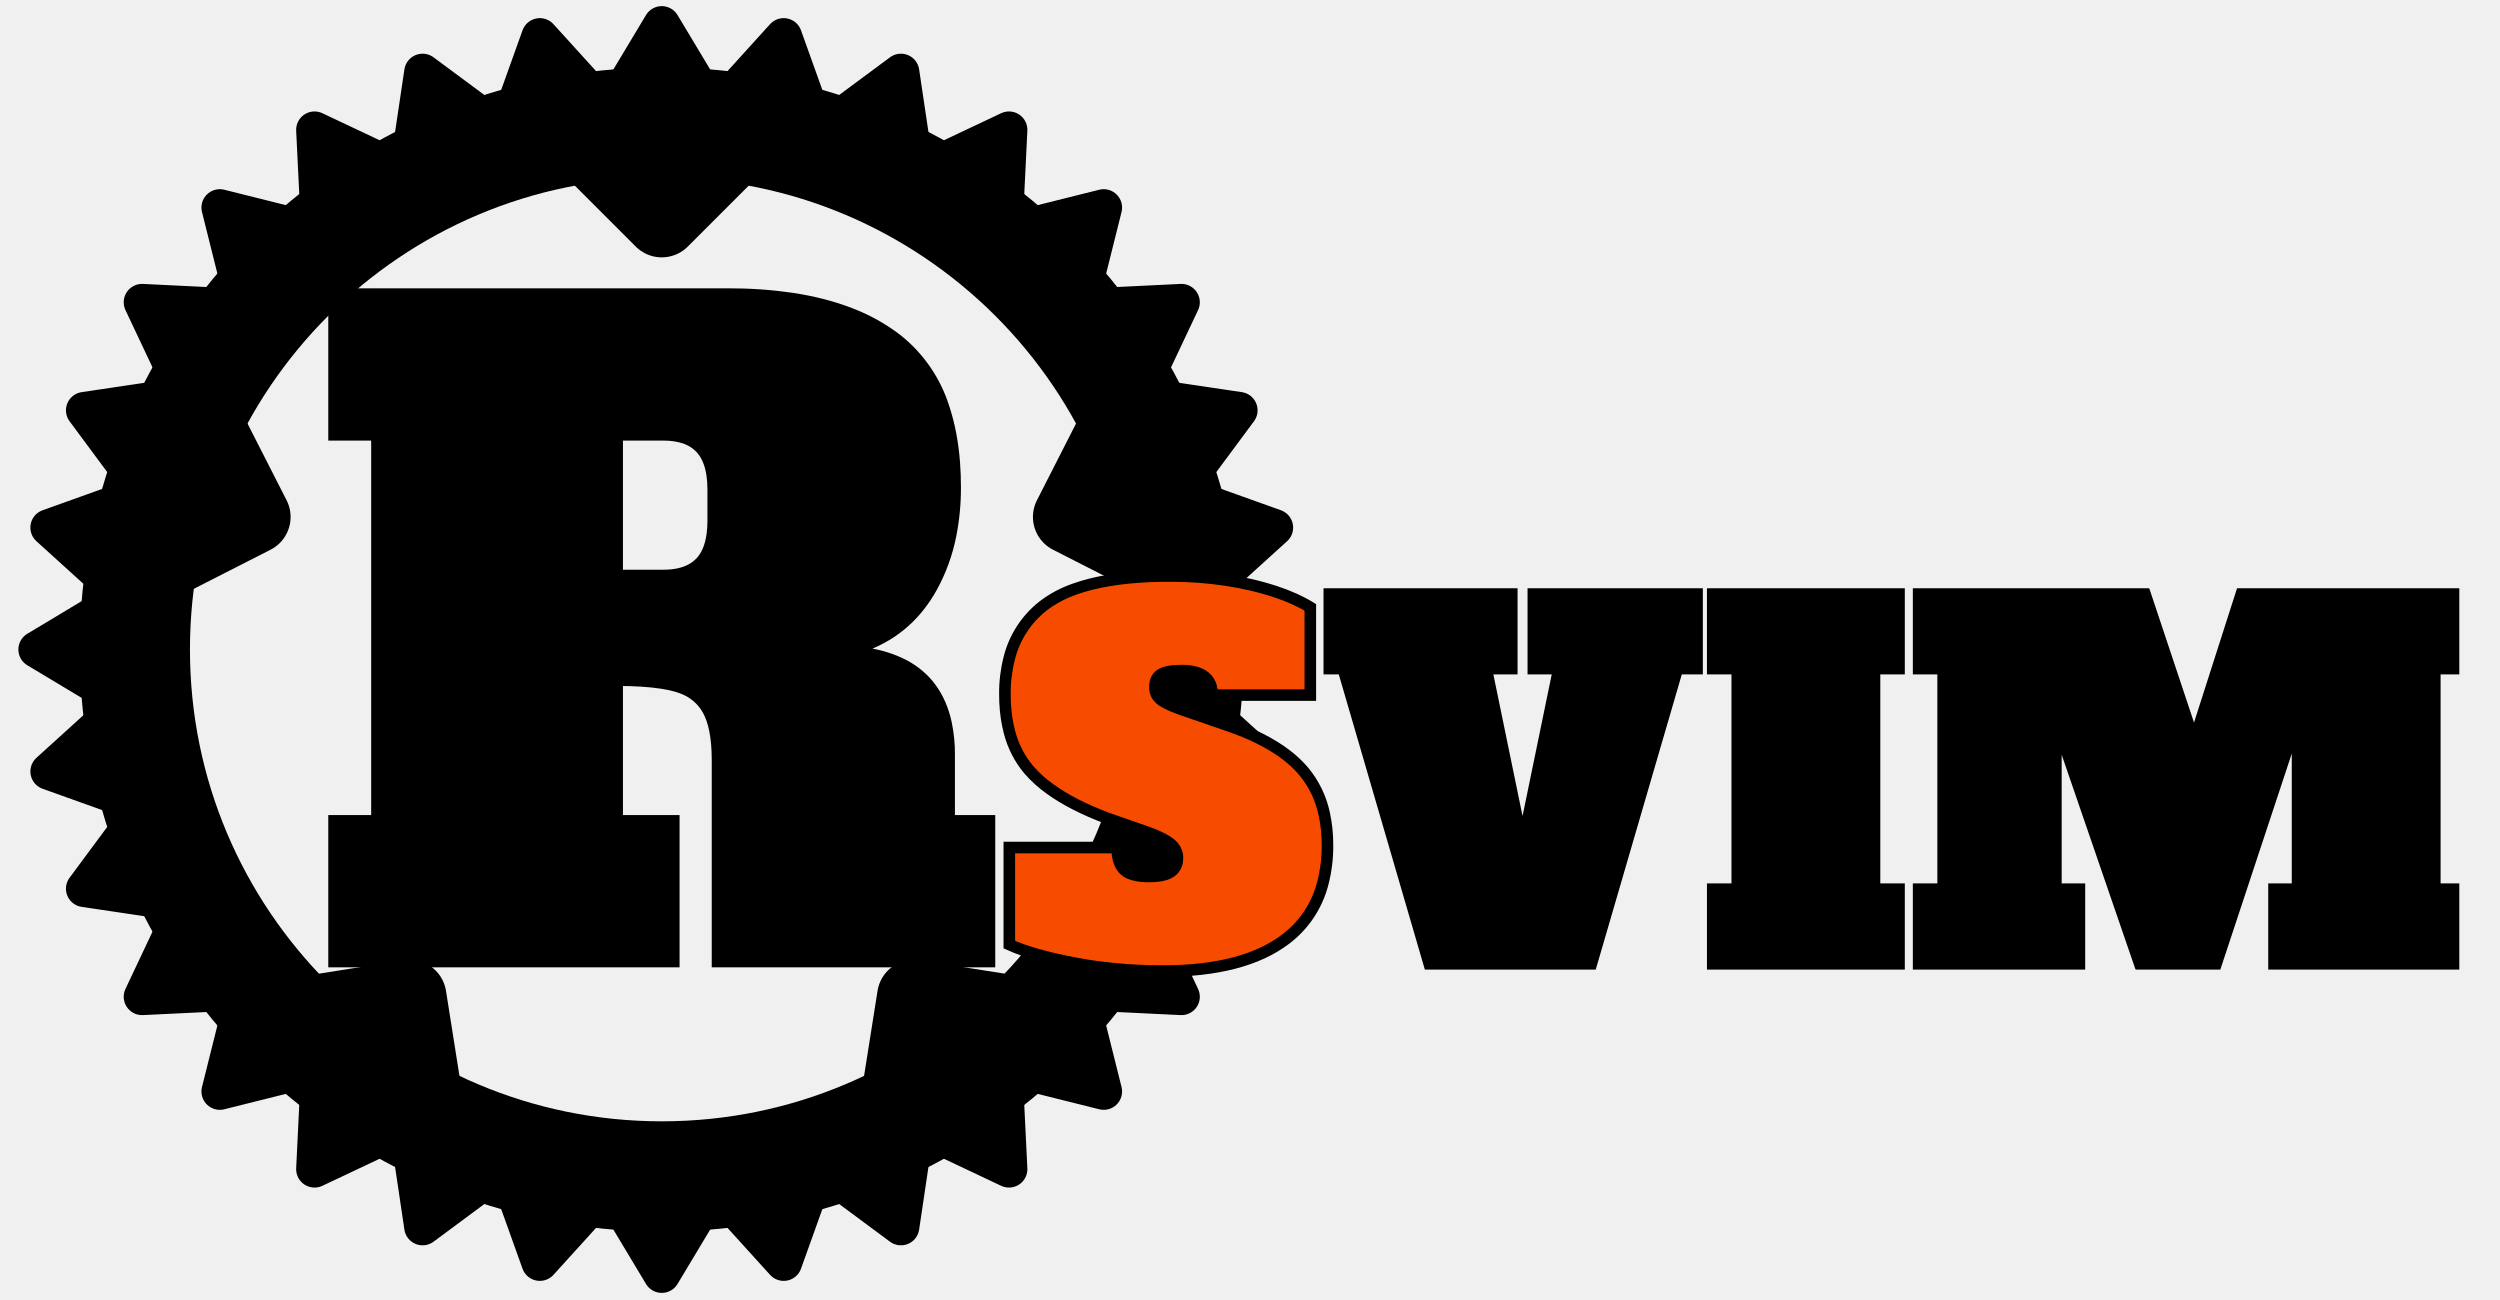
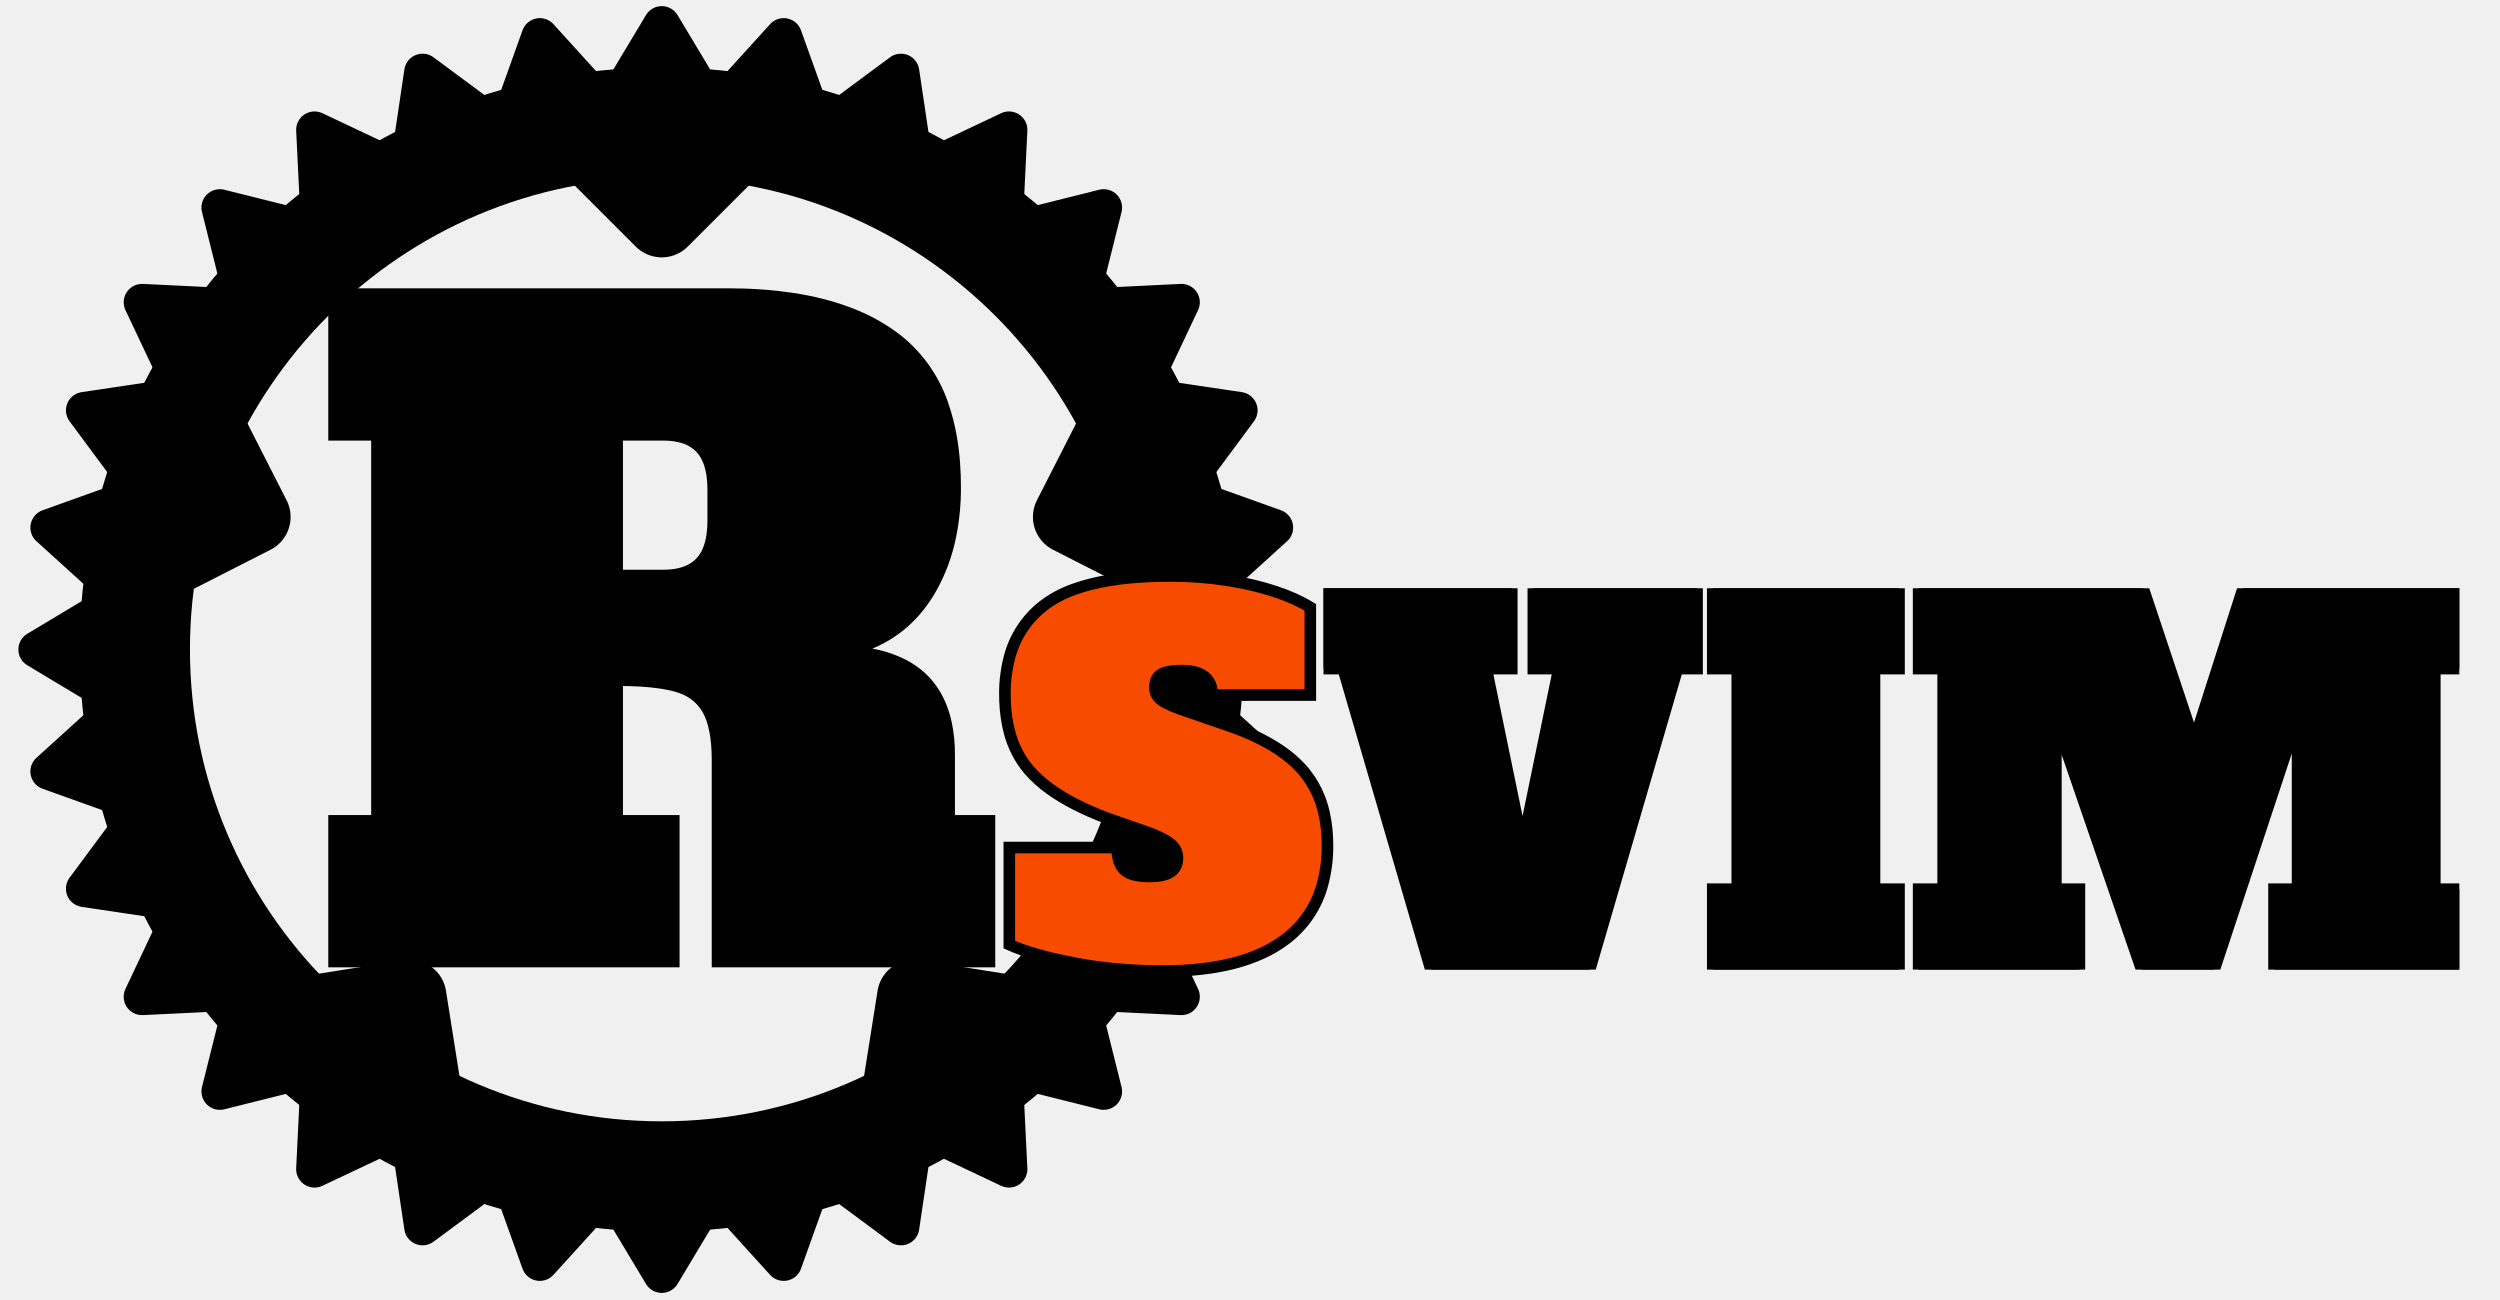
<svg xmlns="http://www.w3.org/2000/svg" width="204" height="106" viewBox="0 0 204 106" fill="none">
  <path d="M54 96C77.748 96 97 76.748 97 53C97 29.252 77.748 10 54 10C30.252 10 11 29.252 11 53C11 76.748 30.252 96 54 96Z" stroke="black" stroke-width="9" />
  <path d="M100 56L105 53L100 50V56Z" fill="black" stroke="black" stroke-width="3" stroke-linejoin="round" />
-   <path d="M98.531 64.916L104.02 62.95L99.702 59.032L98.531 64.916Z" fill="black" stroke="black" stroke-width="3" stroke-linejoin="round" />
-   <path d="M95.351 73.375L101.118 72.517L97.647 67.832L95.351 73.375Z" fill="black" stroke="black" stroke-width="3" stroke-linejoin="round" />
-   <path d="M90.581 81.051L96.405 81.334L93.915 76.062L90.581 81.051Z" fill="black" stroke="black" stroke-width="3" stroke-linejoin="round" />
-   <path d="M84.405 87.648L90.062 89.062L88.648 83.406L84.405 87.648Z" fill="black" stroke="black" stroke-width="3" stroke-linejoin="round" />
-   <path d="M77.061 92.914L82.334 95.405L82.05 89.581L77.061 92.914Z" fill="black" stroke="black" stroke-width="3" stroke-linejoin="round" />
-   <path d="M68.832 96.646L73.517 100.118L74.375 94.35L68.832 96.646Z" fill="black" stroke="black" stroke-width="3" stroke-linejoin="round" />
-   <path d="M60.032 98.701L63.95 103.02L65.917 97.531L60.032 98.701Z" fill="black" stroke="black" stroke-width="3" stroke-linejoin="round" />
+   <path d="M98.531 64.916L104.02 62.95L99.701 59.032L98.531 64.916Z" fill="black" stroke="black" stroke-width="3" stroke-linejoin="round" />
+   <path d="M95.35 73.375L101.118 72.517L97.647 67.832L95.35 73.375Z" fill="black" stroke="black" stroke-width="3" stroke-linejoin="round" />
+   <path d="M90.581 81.051L96.405 81.334L93.914 76.062L90.581 81.051Z" fill="black" stroke="black" stroke-width="3" stroke-linejoin="round" />
+   <path d="M84.406 87.648L90.062 89.062L88.648 83.406L84.406 87.648Z" fill="black" stroke="black" stroke-width="3" stroke-linejoin="round" />
+   <path d="M77.062 92.914L82.334 95.405L82.05 89.581L77.062 92.914Z" fill="black" stroke="black" stroke-width="3" stroke-linejoin="round" />
+   <path d="M68.832 96.647L73.517 100.118L74.375 94.35L68.832 96.647Z" fill="black" stroke="black" stroke-width="3" stroke-linejoin="round" />
+   <path d="M60.032 98.701L63.95 103.02L65.916 97.531L60.032 98.701Z" fill="black" stroke="black" stroke-width="3" stroke-linejoin="round" />
  <path d="M51 99L54 104L57 99H51Z" fill="black" stroke="black" stroke-width="3" stroke-linejoin="round" />
-   <path d="M42.084 97.531L44.051 103.02L47.969 98.701L42.084 97.531Z" fill="black" stroke="black" stroke-width="3" stroke-linejoin="round" />
-   <path d="M33.625 94.35L34.483 100.118L39.168 96.646L33.625 94.35Z" fill="black" stroke="black" stroke-width="3" stroke-linejoin="round" />
+   <path d="M42.084 97.531L44.05 103.02L47.968 98.701L42.084 97.531Z" fill="black" stroke="black" stroke-width="3" stroke-linejoin="round" />
+   <path d="M33.625 94.35L34.483 100.118L39.168 96.647L33.625 94.35Z" fill="black" stroke="black" stroke-width="3" stroke-linejoin="round" />
  <path d="M25.949 89.581L25.666 95.405L30.938 92.914L25.949 89.581Z" fill="black" stroke="black" stroke-width="3" stroke-linejoin="round" />
-   <path d="M19.352 83.406L17.938 89.062L23.594 87.648L19.352 83.406Z" fill="black" stroke="black" stroke-width="3" stroke-linejoin="round" />
-   <path d="M14.085 76.062L11.595 81.334L17.419 81.051L14.085 76.062Z" fill="black" stroke="black" stroke-width="3" stroke-linejoin="round" />
-   <path d="M10.353 67.832L6.882 72.517L12.649 73.375L10.353 67.832Z" fill="black" stroke="black" stroke-width="3" stroke-linejoin="round" />
-   <path d="M8.299 59.032L3.98 62.95L9.47 64.916L8.299 59.032Z" fill="black" stroke="black" stroke-width="3" stroke-linejoin="round" />
-   <path d="M8 50L3 53L8 56V50Z" fill="black" stroke="black" stroke-width="3" stroke-linejoin="round" />
-   <path d="M9.469 41.084L3.979 43.05L8.298 46.968L9.469 41.084Z" fill="black" stroke="black" stroke-width="3" stroke-linejoin="round" />
-   <path d="M12.649 32.625L6.882 33.483L10.353 38.168L12.649 32.625Z" fill="black" stroke="black" stroke-width="3" stroke-linejoin="round" />
-   <path d="M17.419 24.95L11.595 24.666L14.085 29.938L17.419 24.95Z" fill="black" stroke="black" stroke-width="3" stroke-linejoin="round" />
+   <path d="M19.352 83.406L17.938 89.062L23.595 87.648L19.352 83.406Z" fill="black" stroke="black" stroke-width="3" stroke-linejoin="round" />
+   <path d="M14.086 76.062L11.595 81.334L17.419 81.051L14.086 76.062Z" fill="black" stroke="black" stroke-width="3" stroke-linejoin="round" />
+   <path d="M10.354 67.832L6.882 72.517L12.65 73.375L10.354 67.832Z" fill="black" stroke="black" stroke-width="3" stroke-linejoin="round" />
+   <path d="M8.299 59.032L3.98 62.95L9.469 64.916L8.299 59.032Z" fill="black" stroke="black" stroke-width="3" stroke-linejoin="round" />
+   <path d="M8 50L3 53L8 56L8 50Z" fill="black" stroke="black" stroke-width="3" stroke-linejoin="round" />
+   <path d="M9.469 41.084L3.98 43.05L8.299 46.968L9.469 41.084Z" fill="black" stroke="black" stroke-width="3" stroke-linejoin="round" />
+   <path d="M12.65 32.625L6.882 33.483L10.354 38.168L12.65 32.625Z" fill="black" stroke="black" stroke-width="3" stroke-linejoin="round" />
+   <path d="M17.419 24.949L11.595 24.666L14.086 29.938L17.419 24.949Z" fill="black" stroke="black" stroke-width="3" stroke-linejoin="round" />
  <path d="M23.594 18.352L17.938 16.938L19.352 22.594L23.594 18.352Z" fill="black" stroke="black" stroke-width="3" stroke-linejoin="round" />
  <path d="M30.938 13.086L25.666 10.595L25.95 16.419L30.938 13.086Z" fill="black" stroke="black" stroke-width="3" stroke-linejoin="round" />
-   <path d="M39.168 9.353L34.483 5.882L33.625 11.649L39.168 9.353Z" fill="black" stroke="black" stroke-width="3" stroke-linejoin="round" />
-   <path d="M47.969 7.299L44.051 2.98L42.084 8.469L47.969 7.299Z" fill="black" stroke="black" stroke-width="3" stroke-linejoin="round" />
-   <path d="M57 7L54 2L51 7H57Z" fill="black" stroke="black" stroke-width="3" stroke-linejoin="round" />
-   <path d="M65.916 8.469L63.949 2.98L60.031 7.299L65.916 8.469Z" fill="black" stroke="black" stroke-width="3" stroke-linejoin="round" />
-   <path d="M74.375 11.649L73.517 5.882L68.832 9.353L74.375 11.649Z" fill="black" stroke="black" stroke-width="3" stroke-linejoin="round" />
-   <path d="M82.05 16.419L82.334 10.595L77.061 13.086L82.05 16.419Z" fill="black" stroke="black" stroke-width="3" stroke-linejoin="round" />
-   <path d="M88.648 22.594L90.062 16.938L84.405 18.352L88.648 22.594Z" fill="black" stroke="black" stroke-width="3" stroke-linejoin="round" />
-   <path d="M93.915 29.938L96.405 24.666L90.581 24.95L93.915 29.938Z" fill="black" stroke="black" stroke-width="3" stroke-linejoin="round" />
-   <path d="M97.647 38.168L101.118 33.483L95.351 32.625L97.647 38.168Z" fill="black" stroke="black" stroke-width="3" stroke-linejoin="round" />
-   <path d="M99.702 46.968L104.02 43.05L98.531 41.084L99.702 46.968Z" fill="black" stroke="black" stroke-width="3" stroke-linejoin="round" />
+   <path d="M39.168 9.354L34.483 5.882L33.625 11.65L39.168 9.354Z" fill="black" stroke="black" stroke-width="3" stroke-linejoin="round" />
+   <path d="M47.968 7.299L44.05 2.98L42.084 8.469L47.968 7.299Z" fill="black" stroke="black" stroke-width="3" stroke-linejoin="round" />
+   <path d="M57 7L54 2L51 7L57 7Z" fill="black" stroke="black" stroke-width="3" stroke-linejoin="round" />
+   <path d="M65.916 8.469L63.95 2.98L60.032 7.299L65.916 8.469Z" fill="black" stroke="black" stroke-width="3" stroke-linejoin="round" />
+   <path d="M74.375 11.65L73.517 5.882L68.832 9.354L74.375 11.65Z" fill="black" stroke="black" stroke-width="3" stroke-linejoin="round" />
+   <path d="M82.051 16.419L82.334 10.595L77.062 13.086L82.051 16.419Z" fill="black" stroke="black" stroke-width="3" stroke-linejoin="round" />
+   <path d="M88.648 22.594L90.062 16.938L84.406 18.352L88.648 22.594Z" fill="black" stroke="black" stroke-width="3" stroke-linejoin="round" />
+   <path d="M93.914 29.938L96.405 24.666L90.581 24.949L93.914 29.938Z" fill="black" stroke="black" stroke-width="3" stroke-linejoin="round" />
+   <path d="M97.646 38.168L101.118 33.483L95.35 32.625L97.646 38.168Z" fill="black" stroke="black" stroke-width="3" stroke-linejoin="round" />
+   <path d="M99.701 46.968L104.02 43.05L98.531 41.084L99.701 46.968Z" fill="black" stroke="black" stroke-width="3" stroke-linejoin="round" />
  <path d="M47 11L54 18L61 11H47Z" fill="black" stroke="black" stroke-width="6" stroke-linejoin="round" />
  <path d="M91.781 33.364L87.287 42.184L96.108 46.679L91.781 33.364Z" fill="black" stroke="black" stroke-width="6" stroke-linejoin="round" />
-   <path d="M84.35 82.864L74.572 81.316L73.023 91.093L84.35 82.864Z" fill="black" stroke="black" stroke-width="6" stroke-linejoin="round" />
-   <path d="M34.977 91.093L33.428 81.316L23.65 82.864L34.977 91.093Z" fill="black" stroke="black" stroke-width="6" stroke-linejoin="round" />
+   <path d="M84.35 82.864L74.573 81.316L73.024 91.093L84.35 82.864Z" fill="black" stroke="black" stroke-width="6" stroke-linejoin="round" />
+   <path d="M34.976 91.093L33.428 81.316L23.65 82.864L34.976 91.093Z" fill="black" stroke="black" stroke-width="6" stroke-linejoin="round" />
  <path d="M11.893 46.679L20.713 42.184L16.219 33.364L11.893 46.679Z" fill="black" stroke="black" stroke-width="6" stroke-linejoin="round" />
-   <path fill-rule="evenodd" clip-rule="evenodd" d="M27.26 78.46V66.981H30.76V35.48H27.26V24H59.39C61.129 23.991 62.866 24.111 64.587 24.358C66.357 24.623 67.958 25.035 69.391 25.595C70.75 26.112 72.026 26.825 73.18 27.71C75.003 29.157 76.345 31.122 77.029 33.346C77.463 34.662 77.742 36.128 77.866 37.745C77.916 38.412 77.941 39.081 77.94 39.751C77.947 41.091 77.817 42.429 77.552 43.742C77.261 45.186 76.754 46.578 76.05 47.87C74.79 50.157 72.993 51.744 70.66 52.63L70.73 53.331C71.804 53.48 72.844 53.812 73.807 54.312C75.59 55.277 76.719 56.842 77.193 59.007C77.371 59.856 77.457 60.722 77.45 61.59V66.981H80.74V78.46H58.55V62.011C58.55 60.191 58.282 58.814 57.745 57.88C57.279 57.071 56.542 56.454 55.664 56.138C55.52 56.082 55.373 56.033 55.225 55.99C54.827 55.88 54.422 55.794 54.013 55.733C53.022 55.578 51.804 55.501 50.36 55.501V66.981H54.98V78.46H27.26ZM50.36 46.961H54.14C55.086 46.961 55.866 46.784 56.481 46.431C56.742 46.282 56.979 46.095 57.185 45.876C57.684 45.342 57.999 44.586 58.13 43.608C58.178 43.234 58.201 42.857 58.2 42.48V39.961C58.202 39.548 58.174 39.136 58.115 38.727C57.976 37.801 57.666 37.08 57.185 36.566C56.8 36.162 56.318 35.867 55.784 35.708C55.306 35.556 54.758 35.48 54.14 35.48H50.36V46.961Z" fill="black" stroke="black" stroke-width="0.945" stroke-linecap="round" />
+   <path fill-rule="evenodd" clip-rule="evenodd" d="M27.26 78.46V66.981H30.76V35.48H27.26V24H59.39C61.129 23.991 62.866 24.111 64.587 24.358C66.357 24.623 67.958 25.035 69.391 25.595C70.75 26.112 72.026 26.825 73.18 27.71C75.003 29.157 76.345 31.122 77.029 33.346C77.463 34.662 77.742 36.128 77.866 37.745C77.916 38.412 77.941 39.081 77.94 39.751C77.948 41.091 77.818 42.429 77.552 43.742C77.261 45.186 76.755 46.578 76.05 47.87C74.79 50.157 72.993 51.744 70.66 52.63L70.73 53.331C71.804 53.48 72.845 53.812 73.807 54.312C75.59 55.277 76.719 56.842 77.193 59.007C77.371 59.856 77.457 60.722 77.45 61.59V66.981H80.74V78.46H58.55V62.011C58.55 60.191 58.282 58.814 57.745 57.88C57.28 57.071 56.542 56.454 55.664 56.138C55.52 56.082 55.373 56.033 55.225 55.99C54.827 55.88 54.422 55.794 54.013 55.733C53.022 55.578 51.804 55.501 50.36 55.501V66.981H54.98V78.46H27.26ZM50.36 46.961H54.14C55.086 46.961 55.866 46.784 56.481 46.431C56.742 46.282 56.98 46.095 57.185 45.876C57.684 45.342 57.999 44.586 58.13 43.608C58.178 43.234 58.202 42.857 58.2 42.48V39.961C58.202 39.548 58.174 39.136 58.115 38.727C57.976 37.801 57.666 37.08 57.185 36.566C56.801 36.162 56.318 35.867 55.784 35.708C55.307 35.556 54.759 35.48 54.14 35.48H50.36V46.961Z" fill="black" stroke="black" stroke-width="0.945" stroke-linecap="round" />
  <path fill-rule="evenodd" clip-rule="evenodd" d="M82.361 77.08V69.16H91.16C91.16 69.987 91.347 70.587 91.721 70.96C91.862 71.097 92.03 71.206 92.213 71.279C92.528 71.41 92.93 71.488 93.419 71.512C93.533 71.518 93.647 71.52 93.76 71.52C93.964 71.521 94.167 71.512 94.37 71.493C94.885 71.444 95.276 71.326 95.54 71.14C95.685 71.039 95.807 70.909 95.897 70.757C95.987 70.606 96.043 70.436 96.062 70.261C96.075 70.175 96.081 70.087 96.081 70C96.081 69.809 96.043 69.619 95.967 69.443C95.892 69.267 95.781 69.108 95.641 68.977C95.615 68.951 95.588 68.925 95.561 68.9C95.45 68.804 95.332 68.717 95.207 68.64C94.856 68.417 94.374 68.19 93.76 67.96L90.32 66.76C88.441 66.049 86.898 65.258 85.691 64.386C85.046 63.929 84.458 63.397 83.941 62.8C83.193 61.907 82.657 60.858 82.371 59.729C82.17 58.975 82.051 58.154 82.013 57.266C82.005 57.058 82 56.849 82.001 56.64C81.991 55.646 82.112 54.656 82.359 53.693C82.78 52.018 83.744 50.53 85.1 49.46C85.881 48.86 86.754 48.392 87.686 48.072C89.355 47.471 91.451 47.123 93.972 47.027C94.462 47.009 94.951 47 95.441 47C96.975 46.996 98.508 47.106 100.027 47.331C100.682 47.43 101.334 47.553 101.981 47.7C102.695 47.861 103.402 48.057 104.099 48.286C105.194 48.651 106.135 49.075 106.921 49.56V56.72H98.921C98.927 56.421 98.874 56.124 98.766 55.845C98.493 55.187 97.864 54.818 96.876 54.737C96.731 54.725 96.586 54.72 96.441 54.72C96.255 54.72 96.069 54.726 95.883 54.739C95.518 54.766 95.219 54.821 94.987 54.905C94.902 54.935 94.819 54.974 94.74 55.02C94.631 55.086 94.535 55.173 94.459 55.276C94.382 55.38 94.327 55.497 94.296 55.621C94.264 55.739 94.246 55.87 94.242 56.013C94.241 56.035 94.24 56.058 94.24 56.08C94.24 56.533 94.434 56.894 94.82 57.16C94.944 57.244 95.072 57.32 95.204 57.388C95.494 57.539 95.858 57.694 96.296 57.853C96.437 57.904 96.579 57.953 96.721 58L100.201 59.2C102.137 59.858 103.713 60.651 104.93 61.577C105.462 61.977 105.948 62.434 106.381 62.94C107.205 63.932 107.777 65.109 108.048 66.37C108.235 67.221 108.327 68.089 108.321 68.96C108.331 70.017 108.201 71.07 107.935 72.093C107.469 73.909 106.399 75.513 104.901 76.64C102.621 78.374 99.281 79.24 94.88 79.24C93.107 79.245 91.335 79.131 89.576 78.899C88.922 78.811 88.269 78.705 87.621 78.58C85.341 78.14 83.587 77.64 82.361 77.08Z" fill="#F74C00" stroke="black" stroke-width="0.945" stroke-linecap="round" />
-   <mask id="mask0_8_520" style="mask-type:luminance" maskUnits="userSpaceOnUse" x="108" y="48" width="93" height="32">
-     <path d="M200.68 48H108V79.12H200.68V48Z" fill="white" />
-   </mask>
-   <g mask="url(#mask0_8_520)">
+   <g clip-path="url(#clip0_15_56)">
    <path fill-rule="evenodd" clip-rule="evenodd" d="M200.68 48V54.56H198.68V72.56H200.68V79.12H185.56V72.56H187.48V58.56L180.68 79.12H174.76L167.76 58.76V72.56H169.68V79.12H156.56V72.56H158.56V54.56H156.56V48H174.88L179.04 60.48L183.04 48H200.68ZM125.12 54.56V48H138.48V54.56H136.88L129.72 79.12H116.76L109.6 54.56H108V48H123.36V54.56H121.28L124.04 67.96H124.44L127.2 54.56H125.12ZM154.96 79.12H139.76V72.56H141.76V54.56H139.76V48H154.96V54.56H152.96V72.56H154.96V79.12Z" fill="black" stroke="black" stroke-width="0.945" stroke-linecap="round" />
  </g>
+   <defs>
+     <clipPath id="clip0_15_56">
+       <rect width="92.68" height="31.12" fill="white" transform="translate(108 48)" />
+     </clipPath>
+   </defs>
</svg>
